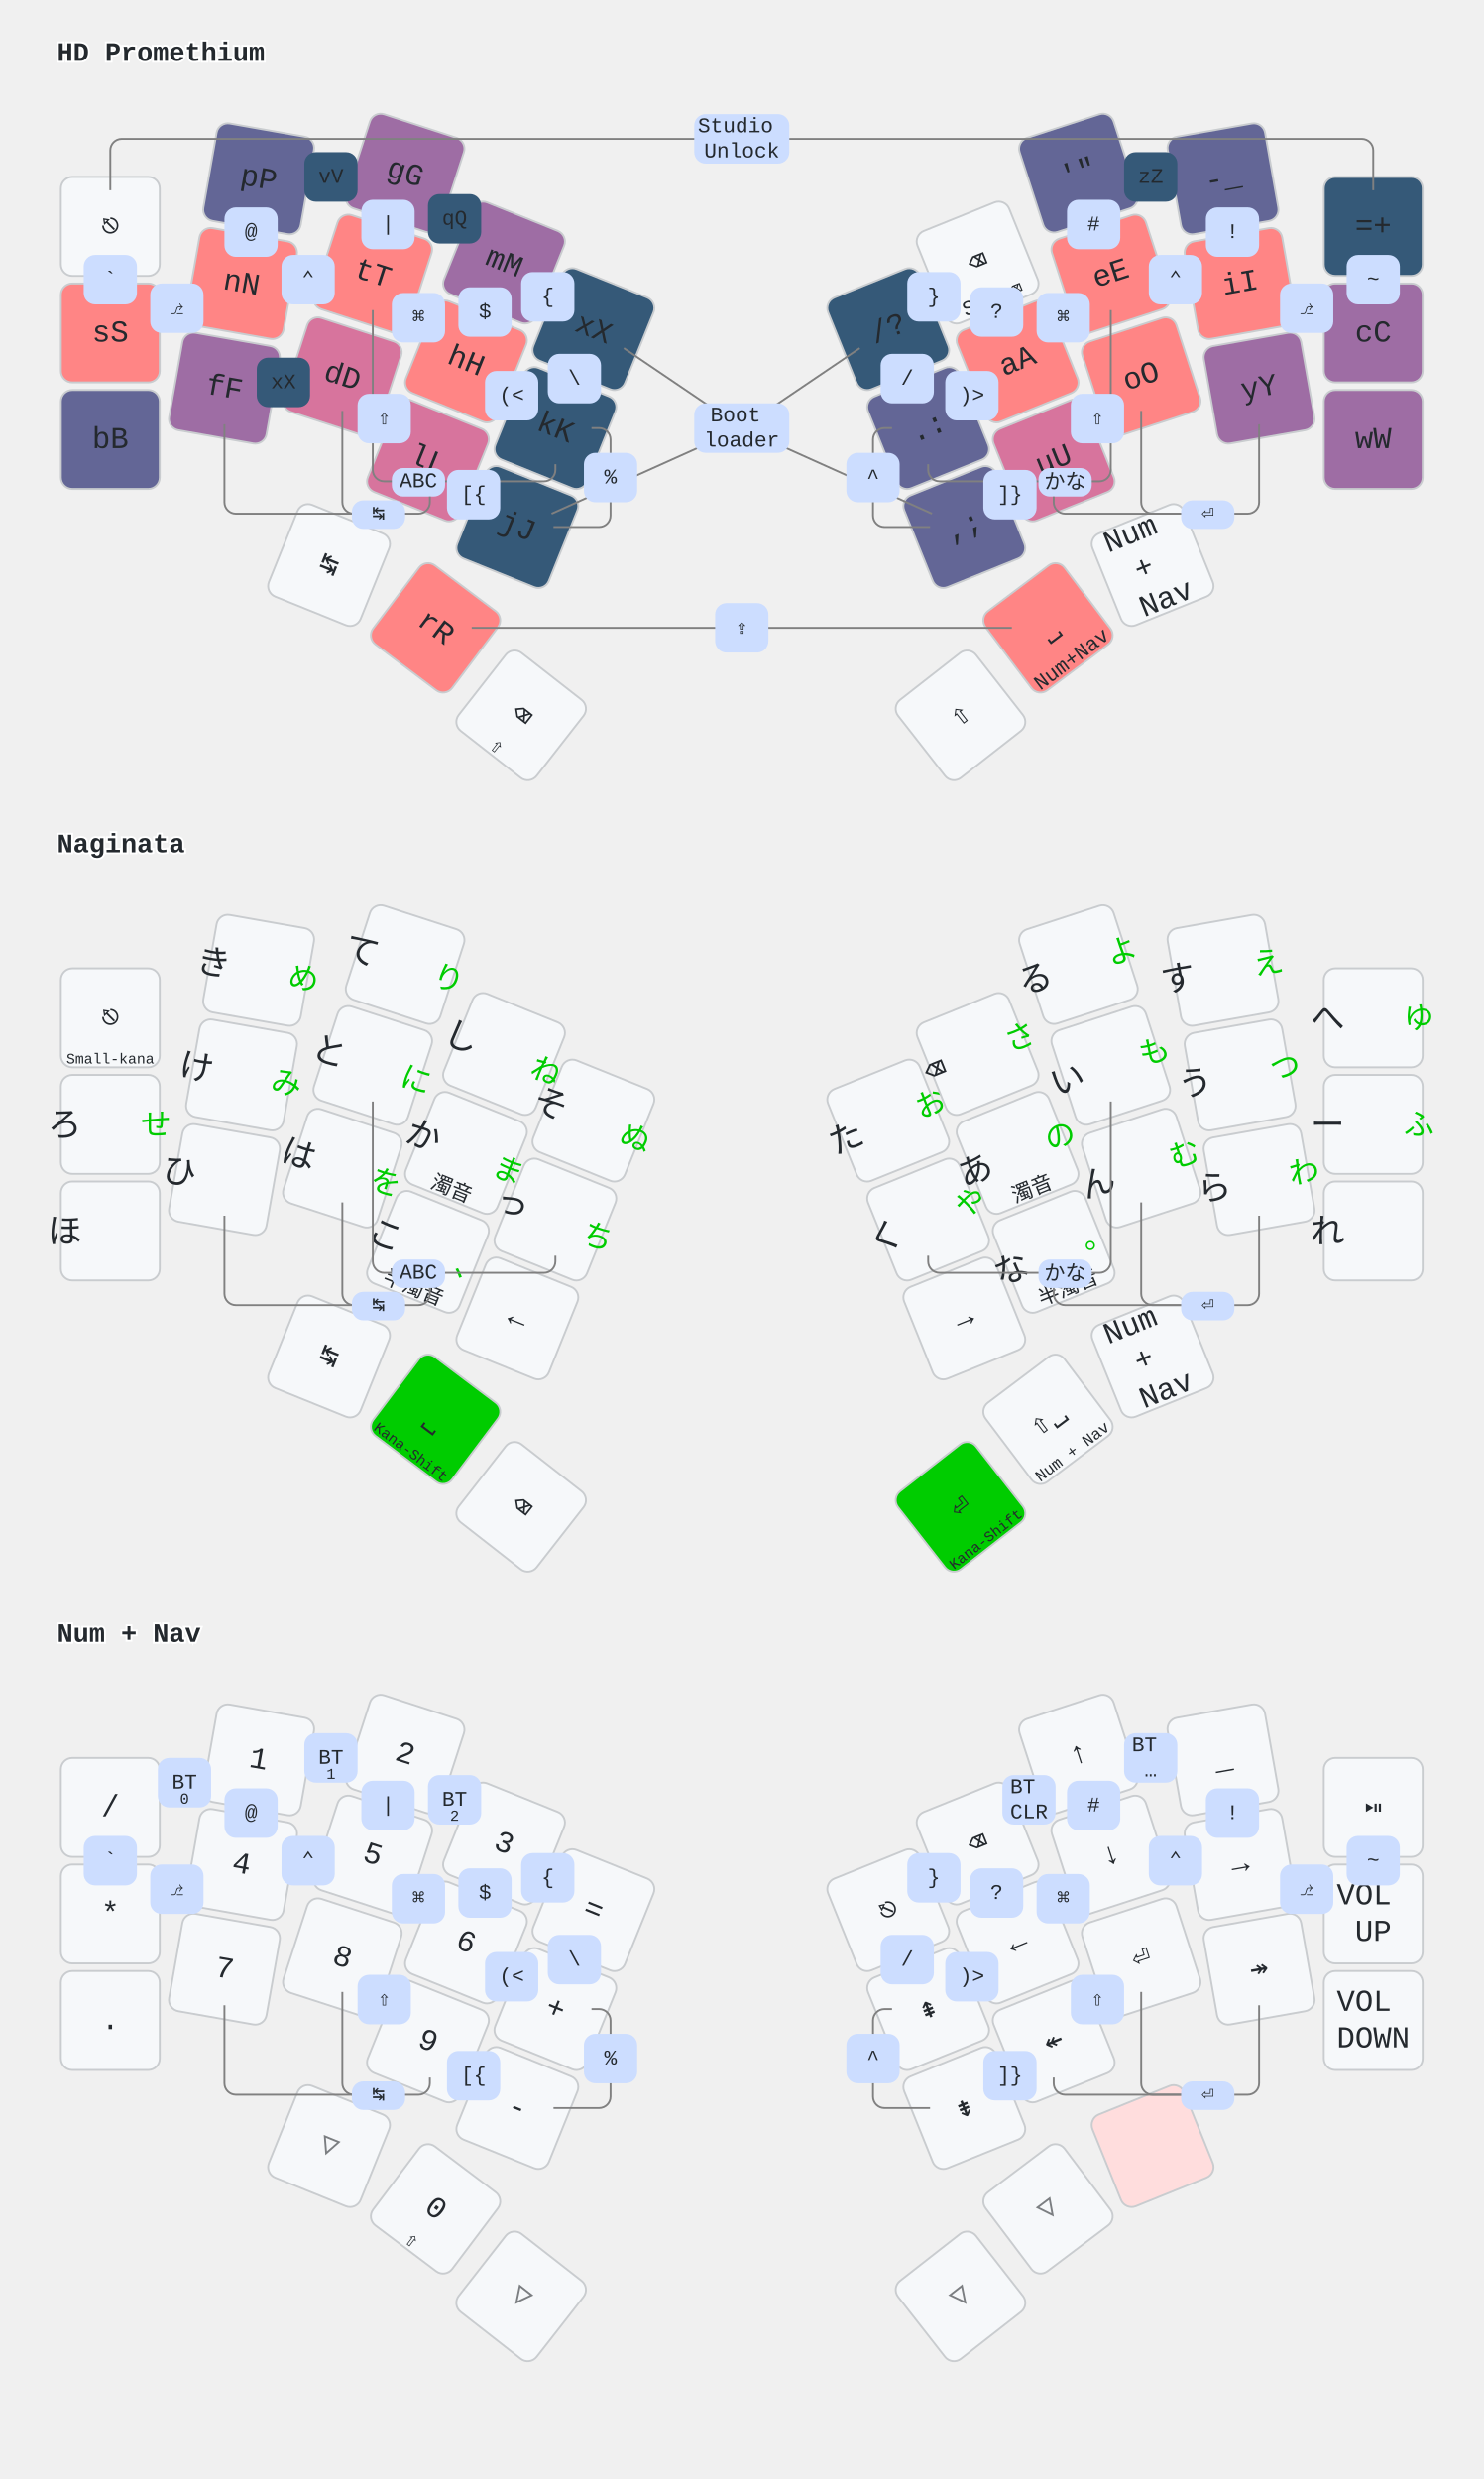
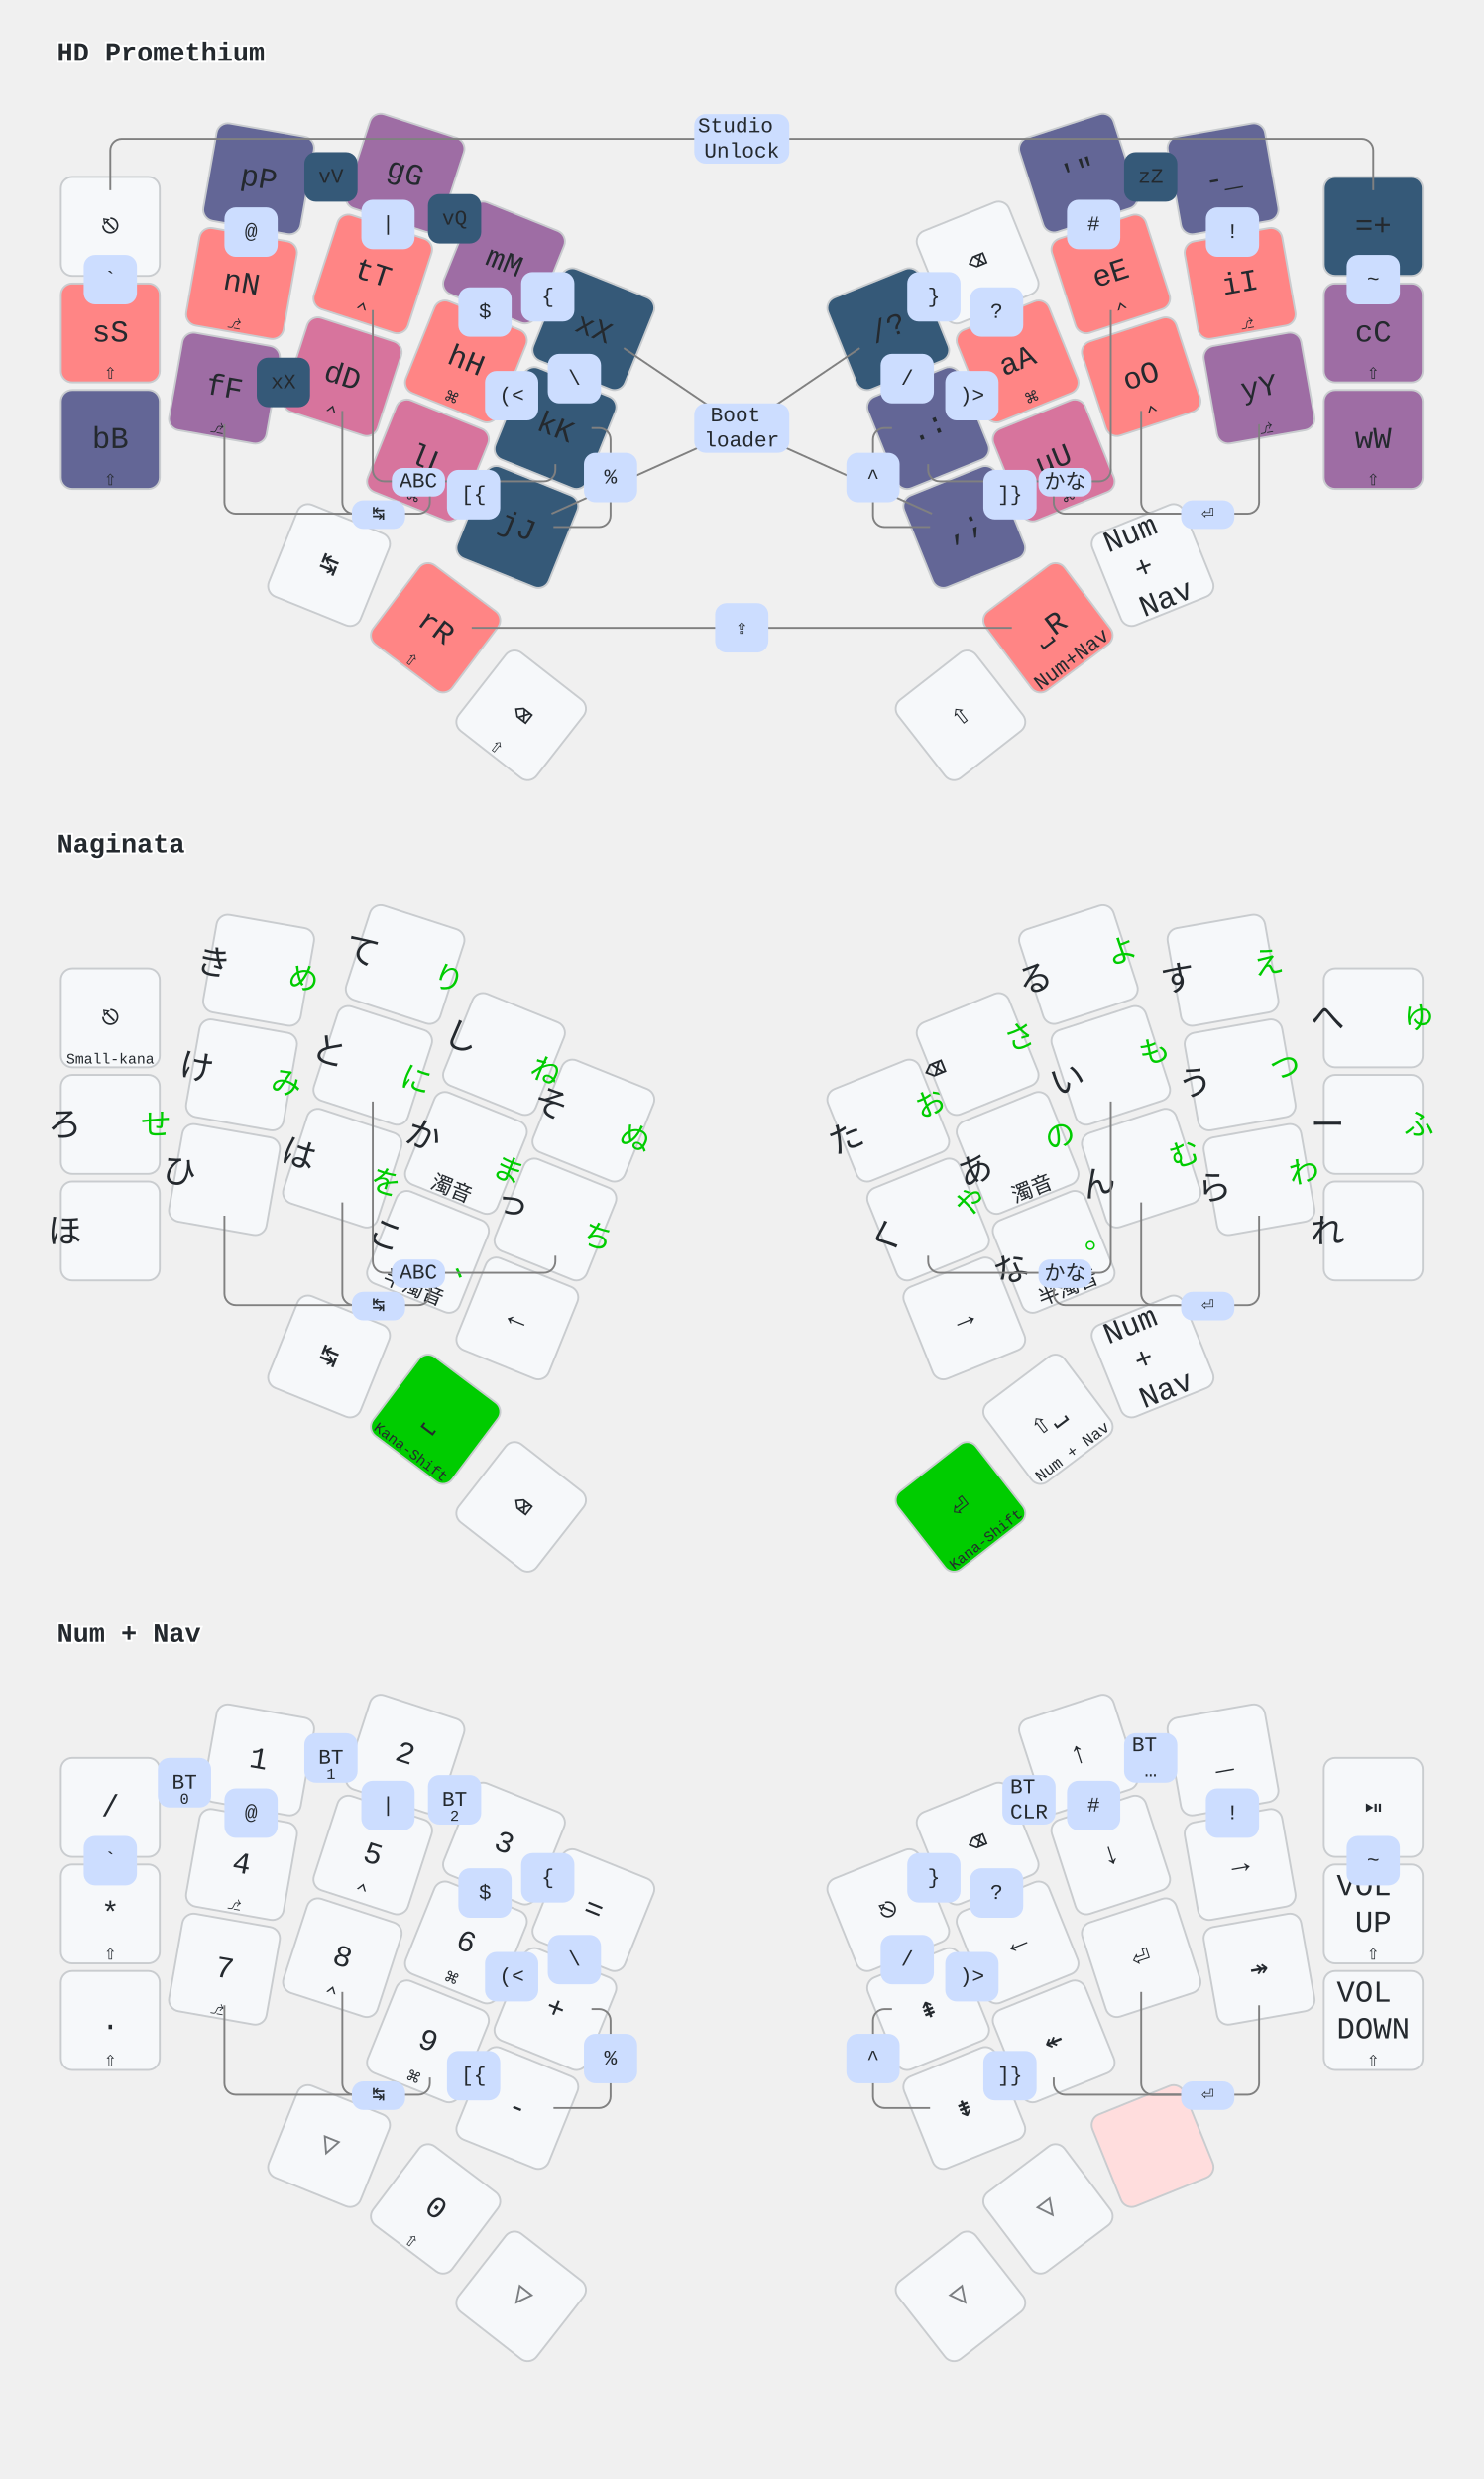
<svg xmlns="http://www.w3.org/2000/svg" width="780" height="1303" viewBox="0 0 780 1303" class="keymap">
  <style>/* inherit to force styles through use tags*/
svg path {
    fill: inherit;
}
/* font and background color specifications */
svg.keymap {
    font-family: SFMono-Regular,Consolas,Liberation Mono,Menlo,monospace;
    font-size: 14px;
    font-kerning: normal;
    text-rendering: optimizeLegibility;
    fill: #24292e;
}

/* default key styling */
rect.key {
    fill: #f6f8fa;
    stroke: #c9cccf;
    stroke-width: 1;
}

/* color accent for combo boxes */
rect.combo {
    fill: #cdf;
}

/* color accent for held keys */
rect.held, rect.combo.held {
    fill: #fdd;
}

/* color accent for ghost (optional) keys */
rect.ghost, rect.combo.ghost {
    stroke-dasharray: 4, 4;
    stroke-width: 2;
}

text {
    text-anchor: middle;
    dominant-baseline: middle;
}

/* styling for layer labels */
text.label {
    font-weight: bold;
    text-anchor: start;
    stroke: white;
    stroke-width: 2;
    paint-order: stroke;
}

text.tap {
    font-size: 16px;
}

/* styling for combo tap, and key hold/shifted label text */
text.combo, text.hold, text.shifted {
    font-size: 11px;
}

text.hold {
    text-anchor: middle;
    dominant-baseline: auto;
}

text.shifted {
    text-anchor: middle;
    dominant-baseline: hanging;
}

/* styling for hold/shifted label text in combo box */
text.combo.hold, text.combo.shifted {
    font-size: 8px;
}

/* lighter symbol for transparent keys */
text.trans {
    fill: #7b7e81;
}

/* styling for combo dendrons */
path.combo {
    stroke-width: 1;
    stroke: gray;
    fill: none;
}

/* Start Tabler Icons Cleanup */
/* cannot use height/width with glyphs */
.icon-tabler &gt; path {
    fill: inherit;
    stroke: inherit;
}
/* hide tabler's default box */
.icon-tabler &gt; path[stroke="none"][fill="none"] {
    visibility: collapse;
}

rect.low {
    fill: #355978;
}
rect.medium-low {
    fill: #636696;
}
rect.medium {
    fill: #9E6DA4;
}
rect.medium-high {
    fill: #D7749D;
}
rect.high {
    fill: #FF8585;
}

/* green styling for Naginata kana-shift */
rect.kshift {
    fill: #00CC00;
}
text.left {
    font-size: 18px;
    translate: 16px 7px;
}
text.right {
    fill: #00CC00;
    font-size: 16px;
    translate: -16px -10px;
}
</style>
  <g transform="translate(30, 0)" class="layer-HD Promethium">
    <text x="0" y="28" class="label" id="HD-Promethium">HD Promethium</text>
    <g transform="translate(0, 56)">
      <g transform="translate(28, 63)" class="key keypos-0">
        <rect rx="6" ry="6" x="-26" y="-26" width="52" height="52" class="key" />
        <text x="0" y="0" class="key tap">⎋</text>
      </g>
      <g transform="translate(106, 38) rotate(10.0)" class="key medium-low keypos-1">
        <rect rx="6" ry="6" x="-26" y="-26" width="52" height="52" class="key medium-low" />
        <text x="0" y="0" class="key medium-low tap">pP</text>
      </g>
      <g transform="translate(183, 35) rotate(18.0)" class="key medium keypos-2">
        <rect rx="6" ry="6" x="-26" y="-26" width="52" height="52" class="key medium" />
        <text x="0" y="0" class="key medium tap">gG</text>
      </g>
      <g transform="translate(235, 82) rotate(22.0)" class="key medium keypos-3">
        <rect rx="6" ry="6" x="-26" y="-26" width="52" height="52" class="key medium" />
        <text x="0" y="0" class="key medium tap">mM</text>
      </g>
      <g transform="translate(282, 117) rotate(22.0)" class="key low keypos-4">
        <rect rx="6" ry="6" x="-26" y="-26" width="52" height="52" class="key low" />
        <text x="0" y="0" class="key low tap">xX</text>
      </g>
      <g transform="translate(437, 117) rotate(-22.0)" class="key low keypos-5">
        <rect rx="6" ry="6" x="-26" y="-26" width="52" height="52" class="key low" />
        <text x="0" y="0" class="key low tap">/?</text>
      </g>
      <g transform="translate(484, 82) rotate(-22.0)" class="key keypos-6">
        <rect rx="6" ry="6" x="-26" y="-26" width="52" height="52" class="key" />
        <text x="0" y="0" class="key tap">⌫</text>
-         <text x="0" y="24" class="key hold">Sft+⌫</text>
      </g>
      <g transform="translate(537, 35) rotate(-18.0)" class="key medium-low keypos-7">
        <rect rx="6" ry="6" x="-26" y="-26" width="52" height="52" class="key medium-low" />
        <text x="0" y="0" class="key medium-low tap">'"</text>
      </g>
      <g transform="translate(613, 38) rotate(-10.0)" class="key medium-low keypos-8">
        <rect rx="6" ry="6" x="-26" y="-26" width="52" height="52" class="key medium-low" />
        <text x="0" y="0" class="key medium-low tap">-_</text>
      </g>
      <g transform="translate(692, 63)" class="key low keypos-9">
        <rect rx="6" ry="6" x="-26" y="-26" width="52" height="52" class="key low" />
        <text x="0" y="0" class="key low tap">=+</text>
      </g>
      <g transform="translate(28, 119)" class="key high keypos-10">
        <rect rx="6" ry="6" x="-26" y="-26" width="52" height="52" class="key high" />
        <text x="0" y="0" class="key high tap">sS</text>
+         <text x="0" y="24" class="key high hold">⇧</text>
      </g>
      <g transform="translate(97, 93) rotate(10.0)" class="key high keypos-11">
        <rect rx="6" ry="6" x="-26" y="-26" width="52" height="52" class="key high" />
        <text x="0" y="0" class="key high tap">nN</text>
+         <text x="0" y="24" class="key high hold">⎇</text>
      </g>
      <g transform="translate(166, 88) rotate(18.0)" class="key high keypos-12">
        <rect rx="6" ry="6" x="-26" y="-26" width="52" height="52" class="key high" />
        <text x="0" y="0" class="key high tap">tT</text>
+         <text x="0" y="24" class="key high hold">⌃</text>
      </g>
      <g transform="translate(215, 134) rotate(22.0)" class="key high keypos-13">
        <rect rx="6" ry="6" x="-26" y="-26" width="52" height="52" class="key high" />
        <text x="0" y="0" class="key high tap">hH</text>
+         <text x="0" y="24" class="key high hold">⌘</text>
      </g>
      <g transform="translate(262, 169) rotate(22.0)" class="key low keypos-14">
        <rect rx="6" ry="6" x="-26" y="-26" width="52" height="52" class="key low" />
        <text x="0" y="0" class="key low tap">kK</text>
      </g>
      <g transform="translate(458, 169) rotate(-22.0)" class="key medium-low keypos-15">
        <rect rx="6" ry="6" x="-26" y="-26" width="52" height="52" class="key medium-low" />
        <text x="0" y="0" class="key medium-low tap">.:</text>
      </g>
      <g transform="translate(505, 134) rotate(-22.0)" class="key high keypos-16">
        <rect rx="6" ry="6" x="-26" y="-26" width="52" height="52" class="key high" />
        <text x="0" y="0" class="key high tap">aA</text>
+         <text x="0" y="24" class="key high hold">⌘</text>
      </g>
      <g transform="translate(554, 88) rotate(-18.0)" class="key high keypos-17">
        <rect rx="6" ry="6" x="-26" y="-26" width="52" height="52" class="key high" />
        <text x="0" y="0" class="key high tap">eE</text>
+         <text x="0" y="24" class="key high hold">⌃</text>
      </g>
      <g transform="translate(622, 93) rotate(-10.0)" class="key high keypos-18">
        <rect rx="6" ry="6" x="-26" y="-26" width="52" height="52" class="key high" />
        <text x="0" y="0" class="key high tap">iI</text>
+         <text x="0" y="24" class="key high hold">⎇</text>
      </g>
      <g transform="translate(692, 119)" class="key medium keypos-19">
        <rect rx="6" ry="6" x="-26" y="-26" width="52" height="52" class="key medium" />
        <text x="0" y="0" class="key medium tap">cC</text>
+         <text x="0" y="24" class="key medium hold">⇧</text>
      </g>
      <g transform="translate(28, 175)" class="key medium-low keypos-20">
        <rect rx="6" ry="6" x="-26" y="-26" width="52" height="52" class="key medium-low" />
        <text x="0" y="0" class="key medium-low tap">bB</text>
+         <text x="0" y="24" class="key medium-low hold">⇧</text>
      </g>
      <g transform="translate(88, 148) rotate(10.0)" class="key medium keypos-21">
        <rect rx="6" ry="6" x="-26" y="-26" width="52" height="52" class="key medium" />
        <text x="0" y="0" class="key medium tap">fF</text>
+         <text x="0" y="24" class="key medium hold">⎇</text>
      </g>
      <g transform="translate(150, 142) rotate(18.0)" class="key medium-high keypos-22">
        <rect rx="6" ry="6" x="-26" y="-26" width="52" height="52" class="key medium-high" />
        <text x="0" y="0" class="key medium-high tap">dD</text>
+         <text x="0" y="24" class="key medium-high hold">⌃</text>
      </g>
      <g transform="translate(195, 186) rotate(22.0)" class="key medium-high keypos-23">
        <rect rx="6" ry="6" x="-26" y="-26" width="52" height="52" class="key medium-high" />
        <text x="0" y="0" class="key medium-high tap">lL</text>
+         <text x="0" y="24" class="key medium-high hold">⌘</text>
      </g>
      <g transform="translate(242, 221) rotate(22.0)" class="key low keypos-24">
        <rect rx="6" ry="6" x="-26" y="-26" width="52" height="52" class="key low" />
        <text x="0" y="0" class="key low tap">jJ</text>
      </g>
      <g transform="translate(477, 221) rotate(-22.0)" class="key medium-low keypos-25">
        <rect rx="6" ry="6" x="-26" y="-26" width="52" height="52" class="key medium-low" />
        <text x="0" y="0" class="key medium-low tap">,;</text>
      </g>
      <g transform="translate(524, 186) rotate(-22.0)" class="key medium-high keypos-26">
        <rect rx="6" ry="6" x="-26" y="-26" width="52" height="52" class="key medium-high" />
        <text x="0" y="0" class="key medium-high tap">uU</text>
+         <text x="0" y="24" class="key medium-high hold">⌘</text>
      </g>
      <g transform="translate(570, 142) rotate(-18.0)" class="key high keypos-27">
        <rect rx="6" ry="6" x="-26" y="-26" width="52" height="52" class="key high" />
        <text x="0" y="0" class="key high tap">oO</text>
+         <text x="0" y="24" class="key high hold">⌃</text>
      </g>
      <g transform="translate(632, 148) rotate(-10.0)" class="key medium keypos-28">
        <rect rx="6" ry="6" x="-26" y="-26" width="52" height="52" class="key medium" />
        <text x="0" y="0" class="key medium tap">yY</text>
+         <text x="0" y="24" class="key medium hold">⎇</text>
      </g>
      <g transform="translate(692, 175)" class="key medium keypos-29">
        <rect rx="6" ry="6" x="-26" y="-26" width="52" height="52" class="key medium" />
        <text x="0" y="0" class="key medium tap">wW</text>
+         <text x="0" y="24" class="key medium hold">⇧</text>
      </g>
      <g transform="translate(143, 241) rotate(22.0)" class="key keypos-30">
        <rect rx="6" ry="6" x="-26" y="-26" width="52" height="52" class="key" />
        <text x="0" y="0" class="key tap">↹</text>
      </g>
      <g transform="translate(199, 274) rotate(37.0)" class="key high keypos-31">
        <rect rx="6" ry="6" x="-26" y="-26" width="52" height="52" class="key high" />
        <text x="0" y="0" class="key high tap">rR</text>
+         <text x="0" y="24" class="key high hold">⇧</text>
      </g>
      <g transform="translate(244, 320) rotate(38.0)" class="key keypos-32">
        <rect rx="6" ry="6" x="-26" y="-26" width="52" height="52" class="key" />
        <text x="0" y="0" class="key tap">⌫</text>
        <text x="0" y="24" class="key hold">⇧</text>
      </g>
      <g transform="translate(475, 320) rotate(-38.0)" class="key keypos-33">
        <rect rx="6" ry="6" x="-26" y="-26" width="52" height="52" class="key" />
        <text x="0" y="0" class="key tap">⇧</text>
      </g>
      <g transform="translate(521, 274) rotate(-37.0)" class="key high keypos-34">
        <rect rx="6" ry="6" x="-26" y="-26" width="52" height="52" class="key high" />
-         <text x="0" y="0" class="key high tap">⎵</text>
+         <text x="0" y="0" class="key high tap">⎵R</text>
        <text x="0" y="24" class="key high hold">Num+Nav</text>
      </g>
      <g transform="translate(576, 241) rotate(-22.0)" class="key keypos-35">
        <rect rx="6" ry="6" x="-26" y="-26" width="52" height="52" class="key" />
        <a href="#Num--Nav">
          <text x="0" y="0" class="key tap layer-activator">
            <tspan x="0" dy="-1.2em">Num</tspan>
            <tspan x="0" dy="1.2em">+</tspan>
            <tspan x="0" dy="1.2em">Nav</tspan>
          </text>
        </a>
      </g>
      <g class="combo combopos-0">
        <path d="M360,17 h-326 a6.0,6.0 0 0 0 -6.0,6.0 v21" class="combo" />
        <path d="M360,17 h326 a6.0,6.0 0 0 1 6.0,6.0 v21" class="combo" />
        <rect rx="6" ry="6" x="335" y="4" width="50" height="26" class="combo" />
        <text x="360" y="17" class="combo tap">
          <tspan x="360" dy="-0.6em">Studio</tspan>
          <tspan x="360" dy="1.2em">Unlock</tspan>
        </text>
      </g>
      <g class="combo combopos-1">
        <path d="M360,169 l-62,-42" class="combo" />
        <path d="M360,169 l62,-42" class="combo" />
        <path d="M360,169 l-100,45" class="combo" />
        <path d="M360,169 l100,45" class="combo" />
        <rect rx="6" ry="6" x="335" y="156" width="50" height="26" class="combo" />
        <text x="360" y="169" class="combo tap">
          <tspan x="360" dy="-0.6em">Boot</tspan>
          <tspan x="360" dy="1.2em">loader</tspan>
        </text>
      </g>
      <g class="combo combopos-2">
        <path d="M530,197 h-66 a6.0,6.0 0 0 1 -6.0,-6.0 v-3" class="combo" />
        <path d="M530,197 h18 a6.0,6.0 0 0 0 6.0,-6.0 v-84" class="combo" />
        <rect rx="6" ry="6" x="516" y="190" width="28" height="15" class="combo" />
        <text x="530" y="197" class="combo tap">かな</text>
      </g>
      <g class="combo combopos-3">
        <path d="M190,197 h66 a6.0,6.0 0 0 0 6.0,-6.0 v-3" class="combo" />
        <path d="M190,197 h-18 a6.0,6.0 0 0 1 -6.0,-6.0 v-84" class="combo" />
        <rect rx="6" ry="6" x="176" y="190" width="28" height="15" class="combo" />
        <text x="190" y="197" class="combo tap">ABC</text>
      </g>
      <g class="combo combopos-4">
        <path d="M169,214 h21 a6.0,6.0 0 0 0 6.0,-6.0 v-3" class="combo" />
        <path d="M169,214 h-13 a6.0,6.0 0 0 1 -6.0,-6.0 v-48" class="combo" />
        <path d="M169,214 h-75 a6.0,6.0 0 0 1 -6.0,-6.0 v-41" class="combo" />
        <rect rx="6" ry="6" x="155" y="207" width="28" height="15" class="combo" />
        <text x="169" y="214" class="combo tap">↹</text>
      </g>
      <g class="combo combopos-5">
        <path d="M605,214 h-75 a6.0,6.0 0 0 1 -6.0,-6.0 v-3" class="combo" />
        <path d="M605,214 h-29 a6.0,6.0 0 0 1 -6.0,-6.0 v-48" class="combo" />
        <path d="M605,214 h21 a6.0,6.0 0 0 0 6.0,-6.0 v-41" class="combo" />
        <rect rx="6" ry="6" x="591" y="207" width="28" height="15" class="combo" />
        <text x="605" y="214" class="combo tap">⏎</text>
      </g>
-       <g class="combo combopos-6">
-         <rect rx="6" ry="6" x="49" y="93" width="28" height="26" class="combo" />
-         <text x="63" y="106" class="combo tap">⎇</text>
-       </g>
-       <g class="combo combopos-7">
-         <rect rx="6" ry="6" x="643" y="93" width="28" height="26" class="combo" />
-         <text x="657" y="106" class="combo tap">⎇</text>
-       </g>
-       <g class="combo combopos-8">
-         <rect rx="6" ry="6" x="118" y="78" width="28" height="26" class="combo" />
-         <text x="132" y="91" class="combo tap">⌃</text>
-       </g>
-       <g class="combo combopos-9">
-         <rect rx="6" ry="6" x="574" y="78" width="28" height="26" class="combo" />
-         <text x="588" y="91" class="combo tap">⌃</text>
-       </g>
-       <g class="combo combopos-10">
-         <rect rx="6" ry="6" x="176" y="98" width="28" height="26" class="combo" />
-         <text x="190" y="111" class="combo tap">⌘</text>
-       </g>
-       <g class="combo combopos-11">
-         <rect rx="6" ry="6" x="515" y="98" width="28" height="26" class="combo" />
-         <text x="529" y="111" class="combo tap">⌘</text>
-       </g>
-       <g class="combo combopos-12">
-         <rect rx="6" ry="6" x="158" y="151" width="28" height="26" class="combo" />
-         <text x="172" y="164" class="combo tap">⇧</text>
-       </g>
-       <g class="combo combopos-13">
-         <rect rx="6" ry="6" x="533" y="151" width="28" height="26" class="combo" />
-         <text x="547" y="164" class="combo tap">⇧</text>
-       </g>
-       <g class="combo low combopos-14">
+       <g class="combo low combopos-6">
        <rect rx="6" ry="6" x="195" y="46" width="28" height="26" class="combo low" />
-         <text x="209" y="59" class="combo low tap">qQ</text>
-       </g>
-       <g class="combo low combopos-15">
+         <text x="209" y="59" class="combo low tap">vQ</text>
+       </g>
+       <g class="combo low combopos-7">
        <rect rx="6" ry="6" x="561" y="24" width="28" height="26" class="combo low" />
        <text x="575" y="37" class="combo low tap">zZ</text>
      </g>
-       <g class="combo low combopos-16">
+       <g class="combo low combopos-8">
        <rect rx="6" ry="6" x="130" y="24" width="28" height="26" class="combo low" />
        <text x="144" y="37" class="combo low tap">vV</text>
      </g>
-       <g class="combo low combopos-17">
+       <g class="combo low combopos-9">
        <rect rx="6" ry="6" x="105" y="132" width="28" height="26" class="combo low" />
        <text x="119" y="145" class="combo low tap">xX</text>
      </g>
-       <g class="combo combopos-18">
+       <g class="combo combopos-10">
        <path d="M360,274 l-142,0" class="combo" />
        <path d="M360,274 l142,0" class="combo" />
        <rect rx="6" ry="6" x="346" y="261" width="28" height="26" class="combo" />
        <text x="360" y="274" class="combo tap">⇪</text>
      </g>
-       <g class="combo combopos-19">
+       <g class="combo combopos-11">
        <rect rx="6" ry="6" x="14" y="78" width="28" height="26" class="combo" />
        <text x="28" y="91" class="combo tap">`</text>
      </g>
-       <g class="combo combopos-20">
+       <g class="combo combopos-12">
        <rect rx="6" ry="6" x="88" y="53" width="28" height="26" class="combo" />
        <text x="102" y="66" class="combo tap">@</text>
      </g>
-       <g class="combo combopos-21">
+       <g class="combo combopos-13">
        <rect rx="6" ry="6" x="160" y="49" width="28" height="26" class="combo" />
        <text x="174" y="62" class="combo tap">|</text>
      </g>
-       <g class="combo combopos-22">
+       <g class="combo combopos-14">
        <rect rx="6" ry="6" x="211" y="95" width="28" height="26" class="combo" />
        <text x="225" y="108" class="combo tap">$</text>
      </g>
-       <g class="combo combopos-23">
+       <g class="combo combopos-15">
        <rect rx="6" ry="6" x="258" y="130" width="28" height="26" class="combo" />
        <text x="272" y="143" class="combo tap">\</text>
      </g>
-       <g class="combo combopos-24">
+       <g class="combo combopos-16">
        <path d="M291,195 v-20 a6.0,6.0 0 0 0 -6.0,-6.0 h-4" class="combo" />
        <path d="M291,195 v20 a6.0,6.0 0 0 1 -6.0,6.0 h-24" class="combo" />
        <rect rx="6" ry="6" x="277" y="182" width="28" height="26" class="combo" />
        <text x="291" y="195" class="combo tap">%</text>
      </g>
-       <g class="combo combopos-25">
+       <g class="combo combopos-17">
        <path d="M429,195 v-20 a6.0,6.0 0 0 1 6.0,-6.0 h4" class="combo" />
        <path d="M429,195 v20 a6.0,6.0 0 0 0 6.0,6.0 h24" class="combo" />
        <rect rx="6" ry="6" x="415" y="182" width="28" height="26" class="combo" />
        <text x="429" y="195" class="combo tap">^</text>
      </g>
-       <g class="combo combopos-26">
+       <g class="combo combopos-18">
        <rect rx="6" ry="6" x="433" y="130" width="28" height="26" class="combo" />
        <text x="447" y="143" class="combo tap">/</text>
      </g>
-       <g class="combo combopos-27">
+       <g class="combo combopos-19">
        <rect rx="6" ry="6" x="480" y="95" width="28" height="26" class="combo" />
        <text x="494" y="108" class="combo tap">?</text>
      </g>
-       <g class="combo combopos-28">
+       <g class="combo combopos-20">
        <rect rx="6" ry="6" x="531" y="49" width="28" height="26" class="combo" />
        <text x="545" y="62" class="combo tap">#</text>
      </g>
-       <g class="combo combopos-29">
+       <g class="combo combopos-21">
        <rect rx="6" ry="6" x="604" y="53" width="28" height="26" class="combo" />
        <text x="618" y="66" class="combo tap">!</text>
      </g>
-       <g class="combo combopos-30">
+       <g class="combo combopos-22">
        <rect rx="6" ry="6" x="678" y="78" width="28" height="26" class="combo" />
        <text x="692" y="91" class="combo tap">~</text>
      </g>
-       <g class="combo combopos-31">
+       <g class="combo combopos-23">
        <rect rx="6" ry="6" x="244" y="87" width="28" height="26" class="combo" />
        <text x="258" y="100" class="combo tap">{</text>
      </g>
-       <g class="combo combopos-32">
+       <g class="combo combopos-24">
        <rect rx="6" ry="6" x="447" y="87" width="28" height="26" class="combo" />
        <text x="461" y="100" class="combo tap">}</text>
      </g>
-       <g class="combo combopos-33">
+       <g class="combo combopos-25">
        <rect rx="6" ry="6" x="225" y="139" width="28" height="26" class="combo" />
        <text x="239" y="152" class="combo tap">(&lt;</text>
      </g>
-       <g class="combo combopos-34">
+       <g class="combo combopos-26">
        <rect rx="6" ry="6" x="467" y="139" width="28" height="26" class="combo" />
        <text x="481" y="152" class="combo tap">)&gt;</text>
      </g>
-       <g class="combo combopos-35">
+       <g class="combo combopos-27">
        <rect rx="6" ry="6" x="205" y="191" width="28" height="26" class="combo" />
        <text x="219" y="204" class="combo tap">[{</text>
      </g>
-       <g class="combo combopos-36">
+       <g class="combo combopos-28">
        <rect rx="6" ry="6" x="487" y="191" width="28" height="26" class="combo" />
        <text x="501" y="204" class="combo tap">]}</text>
      </g>
    </g>
  </g>
  <g transform="translate(30, 416)" class="layer-Naginata">
    <text x="0" y="28" class="label" id="Naginata">Naginata</text>
    <g transform="translate(0, 56)">
      <g transform="translate(28, 63)" class="key keypos-0">
        <rect rx="6" ry="6" x="-26" y="-26" width="52" height="52" class="key" />
        <text x="0" y="0" class="key tap">⎋</text>
        <text x="0" y="24" class="key hold">
          <tspan style="font-size: 70%">Small-kana</tspan>
        </text>
      </g>
      <g transform="translate(106, 38) rotate(10.0)" class="key keypos-1">
        <rect rx="6" ry="6" x="-26" y="-26" width="52" height="52" class="key" />
        <text x="-24" y="0" class="key left">き</text>
        <text x="24" y="0" class="key right">め</text>
      </g>
      <g transform="translate(183, 35) rotate(18.0)" class="key keypos-2">
        <rect rx="6" ry="6" x="-26" y="-26" width="52" height="52" class="key" />
        <text x="-24" y="0" class="key left">て</text>
        <text x="24" y="0" class="key right">り</text>
      </g>
      <g transform="translate(235, 82) rotate(22.0)" class="key keypos-3">
        <rect rx="6" ry="6" x="-26" y="-26" width="52" height="52" class="key" />
        <text x="-24" y="0" class="key left">し</text>
        <text x="24" y="0" class="key right">ね</text>
      </g>
      <g transform="translate(282, 117) rotate(22.0)" class="key keypos-4">
        <rect rx="6" ry="6" x="-26" y="-26" width="52" height="52" class="key" />
        <text x="-24" y="0" class="key left">そ</text>
        <text x="24" y="0" class="key right">ぬ</text>
      </g>
      <g transform="translate(437, 117) rotate(-22.0)" class="key keypos-5">
        <rect rx="6" ry="6" x="-26" y="-26" width="52" height="52" class="key" />
        <text x="-24" y="0" class="key left">た</text>
        <text x="24" y="0" class="key right">お</text>
      </g>
      <g transform="translate(484, 82) rotate(-22.0)" class="key keypos-6">
        <rect rx="6" ry="6" x="-26" y="-26" width="52" height="52" class="key" />
        <text x="-24" y="0" class="key left">⌫</text>
        <text x="24" y="0" class="key right">さ</text>
      </g>
      <g transform="translate(537, 35) rotate(-18.0)" class="key keypos-7">
        <rect rx="6" ry="6" x="-26" y="-26" width="52" height="52" class="key" />
        <text x="-24" y="0" class="key left">る</text>
        <text x="24" y="0" class="key right">よ</text>
      </g>
      <g transform="translate(613, 38) rotate(-10.0)" class="key keypos-8">
        <rect rx="6" ry="6" x="-26" y="-26" width="52" height="52" class="key" />
        <text x="-24" y="0" class="key left">す</text>
        <text x="24" y="0" class="key right">え</text>
      </g>
      <g transform="translate(692, 63)" class="key keypos-9">
        <rect rx="6" ry="6" x="-26" y="-26" width="52" height="52" class="key" />
        <text x="-24" y="0" class="key left">へ</text>
        <text x="24" y="0" class="key right">ゆ</text>
      </g>
      <g transform="translate(28, 119)" class="key keypos-10">
        <rect rx="6" ry="6" x="-26" y="-26" width="52" height="52" class="key" />
        <text x="-24" y="0" class="key left">ろ</text>
        <text x="24" y="0" class="key right">せ</text>
      </g>
      <g transform="translate(97, 93) rotate(10.0)" class="key keypos-11">
        <rect rx="6" ry="6" x="-26" y="-26" width="52" height="52" class="key" />
        <text x="-24" y="0" class="key left">け</text>
        <text x="24" y="0" class="key right">み</text>
      </g>
      <g transform="translate(166, 88) rotate(18.0)" class="key keypos-12">
        <rect rx="6" ry="6" x="-26" y="-26" width="52" height="52" class="key" />
        <text x="-24" y="0" class="key left">と</text>
        <text x="24" y="0" class="key right">に</text>
      </g>
      <g transform="translate(215, 134) rotate(22.0)" class="key keypos-13">
        <rect rx="6" ry="6" x="-26" y="-26" width="52" height="52" class="key" />
        <text x="0" y="24" class="key hold">濁音</text>
        <text x="-24" y="0" class="key left">か</text>
        <text x="24" y="0" class="key right">ま</text>
      </g>
      <g transform="translate(262, 169) rotate(22.0)" class="key keypos-14">
        <rect rx="6" ry="6" x="-26" y="-26" width="52" height="52" class="key" />
        <text x="-24" y="0" class="key left">っ</text>
        <text x="24" y="0" class="key right">ち</text>
      </g>
      <g transform="translate(458, 169) rotate(-22.0)" class="key keypos-15">
        <rect rx="6" ry="6" x="-26" y="-26" width="52" height="52" class="key" />
        <text x="-24" y="0" class="key left">く</text>
        <text x="24" y="0" class="key right">や</text>
      </g>
      <g transform="translate(505, 134) rotate(-22.0)" class="key keypos-16">
        <rect rx="6" ry="6" x="-26" y="-26" width="52" height="52" class="key" />
        <text x="0" y="24" class="key hold">濁音</text>
        <text x="-24" y="0" class="key left">あ</text>
        <text x="24" y="0" class="key right">の</text>
      </g>
      <g transform="translate(554, 88) rotate(-18.0)" class="key keypos-17">
        <rect rx="6" ry="6" x="-26" y="-26" width="52" height="52" class="key" />
        <text x="-24" y="0" class="key left">い</text>
        <text x="24" y="0" class="key right">も</text>
      </g>
      <g transform="translate(622, 93) rotate(-10.0)" class="key keypos-18">
        <rect rx="6" ry="6" x="-26" y="-26" width="52" height="52" class="key" />
        <text x="-24" y="0" class="key left">う</text>
        <text x="24" y="0" class="key right">つ</text>
      </g>
      <g transform="translate(692, 119)" class="key keypos-19">
        <rect rx="6" ry="6" x="-26" y="-26" width="52" height="52" class="key" />
        <text x="-24" y="0" class="key left">ー</text>
        <text x="24" y="0" class="key right">ふ</text>
      </g>
      <g transform="translate(28, 175)" class="key keypos-20">
        <rect rx="6" ry="6" x="-26" y="-26" width="52" height="52" class="key" />
        <text x="-24" y="0" class="key left">ほ</text>
      </g>
      <g transform="translate(88, 148) rotate(10.0)" class="key keypos-21">
        <rect rx="6" ry="6" x="-26" y="-26" width="52" height="52" class="key" />
        <text x="-24" y="0" class="key left">ひ</text>
      </g>
      <g transform="translate(150, 142) rotate(18.0)" class="key keypos-22">
        <rect rx="6" ry="6" x="-26" y="-26" width="52" height="52" class="key" />
        <text x="-24" y="0" class="key left">は</text>
        <text x="24" y="0" class="key right">を</text>
      </g>
      <g transform="translate(195, 186) rotate(22.0)" class="key keypos-23">
        <rect rx="6" ry="6" x="-26" y="-26" width="52" height="52" class="key" />
        <text x="0" y="24" class="key hold">半濁音</text>
        <text x="-24" y="0" class="key left">こ</text>
        <text x="24" y="0" class="key right">、</text>
      </g>
      <g transform="translate(242, 221) rotate(22.0)" class="key keypos-24">
        <rect rx="6" ry="6" x="-26" y="-26" width="52" height="52" class="key" />
        <text x="0" y="0" class="key tap">←</text>
      </g>
      <g transform="translate(477, 221) rotate(-22.0)" class="key keypos-25">
        <rect rx="6" ry="6" x="-26" y="-26" width="52" height="52" class="key" />
        <text x="0" y="0" class="key tap">→</text>
      </g>
      <g transform="translate(524, 186) rotate(-22.0)" class="key keypos-26">
        <rect rx="6" ry="6" x="-26" y="-26" width="52" height="52" class="key" />
        <text x="0" y="24" class="key hold">半濁音</text>
        <text x="-24" y="0" class="key left">な</text>
        <text x="24" y="0" class="key right">。</text>
      </g>
      <g transform="translate(570, 142) rotate(-18.0)" class="key keypos-27">
        <rect rx="6" ry="6" x="-26" y="-26" width="52" height="52" class="key" />
        <text x="-24" y="0" class="key left">ん</text>
        <text x="24" y="0" class="key right">む</text>
      </g>
      <g transform="translate(632, 148) rotate(-10.0)" class="key keypos-28">
        <rect rx="6" ry="6" x="-26" y="-26" width="52" height="52" class="key" />
        <text x="-24" y="0" class="key left">ら</text>
        <text x="24" y="0" class="key right">わ</text>
      </g>
      <g transform="translate(692, 175)" class="key keypos-29">
        <rect rx="6" ry="6" x="-26" y="-26" width="52" height="52" class="key" />
        <text x="-24" y="0" class="key left">れ</text>
      </g>
      <g transform="translate(143, 241) rotate(22.0)" class="key keypos-30">
        <rect rx="6" ry="6" x="-26" y="-26" width="52" height="52" class="key" />
        <text x="0" y="0" class="key tap">↹</text>
      </g>
      <g transform="translate(199, 274) rotate(37.0)" class="key kshift keypos-31">
        <rect rx="6" ry="6" x="-26" y="-26" width="52" height="52" class="key kshift" />
        <text x="0" y="0" class="key kshift tap">⎵</text>
        <text x="0" y="24" class="key kshift hold">
          <tspan style="font-size: 70%">Kana-Shift</tspan>
        </text>
      </g>
      <g transform="translate(244, 320) rotate(38.0)" class="key keypos-32">
        <rect rx="6" ry="6" x="-26" y="-26" width="52" height="52" class="key" />
        <text x="0" y="0" class="key tap">⌫</text>
      </g>
      <g transform="translate(475, 320) rotate(-38.0)" class="key kshift keypos-33">
        <rect rx="6" ry="6" x="-26" y="-26" width="52" height="52" class="key kshift" />
        <text x="0" y="0" class="key kshift tap">⏎</text>
        <text x="0" y="24" class="key kshift hold">
          <tspan style="font-size: 70%">Kana-Shift</tspan>
        </text>
      </g>
      <g transform="translate(521, 274) rotate(-37.0)" class="key keypos-34">
        <rect rx="6" ry="6" x="-26" y="-26" width="52" height="52" class="key" />
        <text x="0" y="0" class="key tap">⇧⎵</text>
        <a href="#Num--Nav">
          <text x="0" y="24" class="key hold layer-activator">
            <tspan style="font-size: 78%">Num + Nav</tspan>
          </text>
        </a>
      </g>
      <g transform="translate(576, 241) rotate(-22.0)" class="key keypos-35">
        <rect rx="6" ry="6" x="-26" y="-26" width="52" height="52" class="key" />
        <a href="#Num--Nav">
          <text x="0" y="0" class="key tap layer-activator">
            <tspan x="0" dy="-1.2em">Num</tspan>
            <tspan x="0" dy="1.2em">+</tspan>
            <tspan x="0" dy="1.2em">Nav</tspan>
          </text>
        </a>
      </g>
      <g class="combo combopos-0">
        <path d="M530,197 h-66 a6.0,6.0 0 0 1 -6.0,-6.0 v-3" class="combo" />
        <path d="M530,197 h18 a6.0,6.0 0 0 0 6.0,-6.0 v-84" class="combo" />
        <rect rx="6" ry="6" x="516" y="190" width="28" height="15" class="combo" />
        <text x="530" y="197" class="combo tap">かな</text>
      </g>
      <g class="combo combopos-1">
        <path d="M190,197 h66 a6.0,6.0 0 0 0 6.0,-6.0 v-3" class="combo" />
        <path d="M190,197 h-18 a6.0,6.0 0 0 1 -6.0,-6.0 v-84" class="combo" />
        <rect rx="6" ry="6" x="176" y="190" width="28" height="15" class="combo" />
        <text x="190" y="197" class="combo tap">ABC</text>
      </g>
      <g class="combo combopos-2">
        <path d="M169,214 h21 a6.0,6.0 0 0 0 6.0,-6.0 v-3" class="combo" />
        <path d="M169,214 h-13 a6.0,6.0 0 0 1 -6.0,-6.0 v-48" class="combo" />
        <path d="M169,214 h-75 a6.0,6.0 0 0 1 -6.0,-6.0 v-41" class="combo" />
        <rect rx="6" ry="6" x="155" y="207" width="28" height="15" class="combo" />
        <text x="169" y="214" class="combo tap">↹</text>
      </g>
      <g class="combo combopos-3">
        <path d="M605,214 h-75 a6.0,6.0 0 0 1 -6.0,-6.0 v-3" class="combo" />
        <path d="M605,214 h-29 a6.0,6.0 0 0 1 -6.0,-6.0 v-48" class="combo" />
        <path d="M605,214 h21 a6.0,6.0 0 0 0 6.0,-6.0 v-41" class="combo" />
        <rect rx="6" ry="6" x="591" y="207" width="28" height="15" class="combo" />
        <text x="605" y="214" class="combo tap">⏎</text>
      </g>
    </g>
  </g>
  <g transform="translate(30, 831)" class="layer-Num + Nav">
    <text x="0" y="28" class="label" id="Num--Nav">Num + Nav</text>
    <g transform="translate(0, 56)">
      <g transform="translate(28, 63)" class="key keypos-0">
        <rect rx="6" ry="6" x="-26" y="-26" width="52" height="52" class="key" />
        <text x="0" y="0" class="key tap">/</text>
      </g>
      <g transform="translate(106, 38) rotate(10.0)" class="key keypos-1">
        <rect rx="6" ry="6" x="-26" y="-26" width="52" height="52" class="key" />
        <text x="0" y="0" class="key tap">1</text>
      </g>
      <g transform="translate(183, 35) rotate(18.0)" class="key keypos-2">
        <rect rx="6" ry="6" x="-26" y="-26" width="52" height="52" class="key" />
        <text x="0" y="0" class="key tap">2</text>
      </g>
      <g transform="translate(235, 82) rotate(22.0)" class="key keypos-3">
        <rect rx="6" ry="6" x="-26" y="-26" width="52" height="52" class="key" />
        <text x="0" y="0" class="key tap">3</text>
      </g>
      <g transform="translate(282, 117) rotate(22.0)" class="key keypos-4">
        <rect rx="6" ry="6" x="-26" y="-26" width="52" height="52" class="key" />
        <text x="0" y="0" class="key tap">=</text>
      </g>
      <g transform="translate(437, 117) rotate(-22.0)" class="key keypos-5">
        <rect rx="6" ry="6" x="-26" y="-26" width="52" height="52" class="key" />
        <text x="0" y="0" class="key tap">⎋</text>
      </g>
      <g transform="translate(484, 82) rotate(-22.0)" class="key keypos-6">
        <rect rx="6" ry="6" x="-26" y="-26" width="52" height="52" class="key" />
        <text x="0" y="0" class="key tap">⌫</text>
      </g>
      <g transform="translate(537, 35) rotate(-18.0)" class="key keypos-7">
        <rect rx="6" ry="6" x="-26" y="-26" width="52" height="52" class="key" />
        <text x="0" y="0" class="key tap">↑</text>
      </g>
      <g transform="translate(613, 38) rotate(-10.0)" class="key keypos-8">
        <rect rx="6" ry="6" x="-26" y="-26" width="52" height="52" class="key" />
        <text x="0" y="0" class="key tap">_</text>
      </g>
      <g transform="translate(692, 63)" class="key keypos-9">
        <rect rx="6" ry="6" x="-26" y="-26" width="52" height="52" class="key" />
        <text x="0" y="0" class="key tap">⏯</text>
      </g>
      <g transform="translate(28, 119)" class="key keypos-10">
        <rect rx="6" ry="6" x="-26" y="-26" width="52" height="52" class="key" />
        <text x="0" y="0" class="key tap">*</text>
+         <text x="0" y="24" class="key hold">⇧</text>
      </g>
      <g transform="translate(97, 93) rotate(10.0)" class="key keypos-11">
        <rect rx="6" ry="6" x="-26" y="-26" width="52" height="52" class="key" />
        <text x="0" y="0" class="key tap">4</text>
+         <text x="0" y="24" class="key hold">⎇</text>
      </g>
      <g transform="translate(166, 88) rotate(18.0)" class="key keypos-12">
        <rect rx="6" ry="6" x="-26" y="-26" width="52" height="52" class="key" />
        <text x="0" y="0" class="key tap">5</text>
+         <text x="0" y="24" class="key hold">⌃</text>
      </g>
      <g transform="translate(215, 134) rotate(22.0)" class="key keypos-13">
        <rect rx="6" ry="6" x="-26" y="-26" width="52" height="52" class="key" />
        <text x="0" y="0" class="key tap">6</text>
+         <text x="0" y="24" class="key hold">⌘</text>
      </g>
      <g transform="translate(262, 169) rotate(22.0)" class="key keypos-14">
        <rect rx="6" ry="6" x="-26" y="-26" width="52" height="52" class="key" />
        <text x="0" y="0" class="key tap">+</text>
      </g>
      <g transform="translate(458, 169) rotate(-22.0)" class="key keypos-15">
        <rect rx="6" ry="6" x="-26" y="-26" width="52" height="52" class="key" />
        <text x="0" y="0" class="key tap">⇞</text>
      </g>
      <g transform="translate(505, 134) rotate(-22.0)" class="key keypos-16">
        <rect rx="6" ry="6" x="-26" y="-26" width="52" height="52" class="key" />
        <text x="0" y="0" class="key tap">←</text>
      </g>
      <g transform="translate(554, 88) rotate(-18.0)" class="key keypos-17">
        <rect rx="6" ry="6" x="-26" y="-26" width="52" height="52" class="key" />
        <text x="0" y="0" class="key tap">↓</text>
      </g>
      <g transform="translate(622, 93) rotate(-10.0)" class="key keypos-18">
        <rect rx="6" ry="6" x="-26" y="-26" width="52" height="52" class="key" />
        <text x="0" y="0" class="key tap">→</text>
      </g>
      <g transform="translate(692, 119)" class="key keypos-19">
        <rect rx="6" ry="6" x="-26" y="-26" width="52" height="52" class="key" />
        <text x="0" y="0" class="key tap">
-           <tspan x="0" dy="-0.6em">VOL</tspan>
+           <tspan x="0" dy="-0.9em">VOL</tspan>
          <tspan x="0" dy="1.2em">UP</tspan>
        </text>
+         <text x="0" y="24" class="key hold">⇧</text>
      </g>
      <g transform="translate(28, 175)" class="key keypos-20">
        <rect rx="6" ry="6" x="-26" y="-26" width="52" height="52" class="key" />
        <text x="0" y="0" class="key tap">.</text>
+         <text x="0" y="24" class="key hold">⇧</text>
      </g>
      <g transform="translate(88, 148) rotate(10.0)" class="key keypos-21">
        <rect rx="6" ry="6" x="-26" y="-26" width="52" height="52" class="key" />
        <text x="0" y="0" class="key tap">7</text>
+         <text x="0" y="24" class="key hold">⎇</text>
      </g>
      <g transform="translate(150, 142) rotate(18.0)" class="key keypos-22">
        <rect rx="6" ry="6" x="-26" y="-26" width="52" height="52" class="key" />
        <text x="0" y="0" class="key tap">8</text>
+         <text x="0" y="24" class="key hold">⌃</text>
      </g>
      <g transform="translate(195, 186) rotate(22.0)" class="key keypos-23">
        <rect rx="6" ry="6" x="-26" y="-26" width="52" height="52" class="key" />
        <text x="0" y="0" class="key tap">9</text>
+         <text x="0" y="24" class="key hold">⌘</text>
      </g>
      <g transform="translate(242, 221) rotate(22.0)" class="key keypos-24">
        <rect rx="6" ry="6" x="-26" y="-26" width="52" height="52" class="key" />
        <text x="0" y="0" class="key tap">-</text>
      </g>
      <g transform="translate(477, 221) rotate(-22.0)" class="key keypos-25">
        <rect rx="6" ry="6" x="-26" y="-26" width="52" height="52" class="key" />
        <text x="0" y="0" class="key tap">⇟</text>
      </g>
      <g transform="translate(524, 186) rotate(-22.0)" class="key keypos-26">
        <rect rx="6" ry="6" x="-26" y="-26" width="52" height="52" class="key" />
        <text x="0" y="0" class="key tap">↞</text>
      </g>
      <g transform="translate(570, 142) rotate(-18.0)" class="key keypos-27">
        <rect rx="6" ry="6" x="-26" y="-26" width="52" height="52" class="key" />
        <text x="0" y="0" class="key tap">⏎</text>
      </g>
      <g transform="translate(632, 148) rotate(-10.0)" class="key keypos-28">
        <rect rx="6" ry="6" x="-26" y="-26" width="52" height="52" class="key" />
        <text x="0" y="0" class="key tap">↠</text>
      </g>
      <g transform="translate(692, 175)" class="key keypos-29">
        <rect rx="6" ry="6" x="-26" y="-26" width="52" height="52" class="key" />
        <text x="0" y="0" class="key tap">
-           <tspan x="0" dy="-0.6em">VOL</tspan>
+           <tspan x="0" dy="-0.9em">VOL</tspan>
          <tspan x="0" dy="1.2em">DOWN</tspan>
        </text>
+         <text x="0" y="24" class="key hold">⇧</text>
      </g>
      <g transform="translate(143, 241) rotate(22.0)" class="key trans keypos-30">
        <rect rx="6" ry="6" x="-26" y="-26" width="52" height="52" class="key trans" />
        <text x="0" y="0" class="key trans tap">▽</text>
      </g>
      <g transform="translate(199, 274) rotate(37.0)" class="key keypos-31">
        <rect rx="6" ry="6" x="-26" y="-26" width="52" height="52" class="key" />
        <text x="0" y="0" class="key tap">0</text>
        <text x="0" y="24" class="key hold">⇧</text>
      </g>
      <g transform="translate(244, 320) rotate(38.0)" class="key trans keypos-32">
        <rect rx="6" ry="6" x="-26" y="-26" width="52" height="52" class="key trans" />
        <text x="0" y="0" class="key trans tap">▽</text>
      </g>
      <g transform="translate(475, 320) rotate(-38.0)" class="key trans keypos-33">
        <rect rx="6" ry="6" x="-26" y="-26" width="52" height="52" class="key trans" />
        <text x="0" y="0" class="key trans tap">▽</text>
      </g>
      <g transform="translate(521, 274) rotate(-37.0)" class="key trans keypos-34">
        <rect rx="6" ry="6" x="-26" y="-26" width="52" height="52" class="key trans" />
        <text x="0" y="0" class="key trans tap">▽</text>
      </g>
      <g transform="translate(576, 241) rotate(-22.0)" class="key held keypos-35">
        <rect rx="6" ry="6" x="-26" y="-26" width="52" height="52" class="key held" />
      </g>
      <g class="combo combopos-0">
        <path d="M169,214 h21 a6.0,6.0 0 0 0 6.0,-6.0 v-3" class="combo" />
        <path d="M169,214 h-13 a6.0,6.0 0 0 1 -6.0,-6.0 v-48" class="combo" />
        <path d="M169,214 h-75 a6.0,6.0 0 0 1 -6.0,-6.0 v-41" class="combo" />
        <rect rx="6" ry="6" x="155" y="207" width="28" height="15" class="combo" />
        <text x="169" y="214" class="combo tap">↹</text>
      </g>
      <g class="combo combopos-1">
        <path d="M605,214 h-75 a6.0,6.0 0 0 1 -6.0,-6.0 v-3" class="combo" />
        <path d="M605,214 h-29 a6.0,6.0 0 0 1 -6.0,-6.0 v-48" class="combo" />
        <path d="M605,214 h21 a6.0,6.0 0 0 0 6.0,-6.0 v-41" class="combo" />
        <rect rx="6" ry="6" x="591" y="207" width="28" height="15" class="combo" />
        <text x="605" y="214" class="combo tap">⏎</text>
      </g>
      <g class="combo combopos-2">
-         <rect rx="6" ry="6" x="49" y="93" width="28" height="26" class="combo" />
-         <text x="63" y="106" class="combo tap">⎇</text>
-       </g>
-       <g class="combo combopos-3">
-         <rect rx="6" ry="6" x="643" y="93" width="28" height="26" class="combo" />
-         <text x="657" y="106" class="combo tap">⎇</text>
-       </g>
-       <g class="combo combopos-4">
-         <rect rx="6" ry="6" x="118" y="78" width="28" height="26" class="combo" />
-         <text x="132" y="91" class="combo tap">⌃</text>
-       </g>
-       <g class="combo combopos-5">
-         <rect rx="6" ry="6" x="574" y="78" width="28" height="26" class="combo" />
-         <text x="588" y="91" class="combo tap">⌃</text>
-       </g>
-       <g class="combo combopos-6">
-         <rect rx="6" ry="6" x="176" y="98" width="28" height="26" class="combo" />
-         <text x="190" y="111" class="combo tap">⌘</text>
-       </g>
-       <g class="combo combopos-7">
-         <rect rx="6" ry="6" x="515" y="98" width="28" height="26" class="combo" />
-         <text x="529" y="111" class="combo tap">⌘</text>
-       </g>
-       <g class="combo combopos-8">
-         <rect rx="6" ry="6" x="158" y="151" width="28" height="26" class="combo" />
-         <text x="172" y="164" class="combo tap">⇧</text>
-       </g>
-       <g class="combo combopos-9">
-         <rect rx="6" ry="6" x="533" y="151" width="28" height="26" class="combo" />
-         <text x="547" y="164" class="combo tap">⇧</text>
-       </g>
-       <g class="combo combopos-10">
        <rect rx="6" ry="6" x="14" y="78" width="28" height="26" class="combo" />
        <text x="28" y="91" class="combo tap">`</text>
      </g>
-       <g class="combo combopos-11">
+       <g class="combo combopos-3">
        <rect rx="6" ry="6" x="88" y="53" width="28" height="26" class="combo" />
        <text x="102" y="66" class="combo tap">@</text>
      </g>
-       <g class="combo combopos-12">
+       <g class="combo combopos-4">
        <rect rx="6" ry="6" x="160" y="49" width="28" height="26" class="combo" />
        <text x="174" y="62" class="combo tap">|</text>
      </g>
-       <g class="combo combopos-13">
+       <g class="combo combopos-5">
        <rect rx="6" ry="6" x="211" y="95" width="28" height="26" class="combo" />
        <text x="225" y="108" class="combo tap">$</text>
      </g>
-       <g class="combo combopos-14">
+       <g class="combo combopos-6">
        <rect rx="6" ry="6" x="258" y="130" width="28" height="26" class="combo" />
        <text x="272" y="143" class="combo tap">\</text>
      </g>
-       <g class="combo combopos-15">
+       <g class="combo combopos-7">
        <path d="M291,195 v-20 a6.0,6.0 0 0 0 -6.0,-6.0 h-4" class="combo" />
        <path d="M291,195 v20 a6.0,6.0 0 0 1 -6.0,6.0 h-24" class="combo" />
        <rect rx="6" ry="6" x="277" y="182" width="28" height="26" class="combo" />
        <text x="291" y="195" class="combo tap">%</text>
      </g>
-       <g class="combo combopos-16">
+       <g class="combo combopos-8">
        <path d="M429,195 v-20 a6.0,6.0 0 0 1 6.0,-6.0 h4" class="combo" />
        <path d="M429,195 v20 a6.0,6.0 0 0 0 6.0,6.0 h24" class="combo" />
        <rect rx="6" ry="6" x="415" y="182" width="28" height="26" class="combo" />
        <text x="429" y="195" class="combo tap">^</text>
      </g>
-       <g class="combo combopos-17">
+       <g class="combo combopos-9">
        <rect rx="6" ry="6" x="433" y="130" width="28" height="26" class="combo" />
        <text x="447" y="143" class="combo tap">/</text>
      </g>
-       <g class="combo combopos-18">
+       <g class="combo combopos-10">
        <rect rx="6" ry="6" x="480" y="95" width="28" height="26" class="combo" />
        <text x="494" y="108" class="combo tap">?</text>
      </g>
-       <g class="combo combopos-19">
+       <g class="combo combopos-11">
        <rect rx="6" ry="6" x="531" y="49" width="28" height="26" class="combo" />
        <text x="545" y="62" class="combo tap">#</text>
      </g>
-       <g class="combo combopos-20">
+       <g class="combo combopos-12">
        <rect rx="6" ry="6" x="604" y="53" width="28" height="26" class="combo" />
        <text x="618" y="66" class="combo tap">!</text>
      </g>
-       <g class="combo combopos-21">
+       <g class="combo combopos-13">
        <rect rx="6" ry="6" x="678" y="78" width="28" height="26" class="combo" />
        <text x="692" y="91" class="combo tap">~</text>
      </g>
-       <g class="combo combopos-22">
+       <g class="combo combopos-14">
        <rect rx="6" ry="6" x="244" y="87" width="28" height="26" class="combo" />
        <text x="258" y="100" class="combo tap">{</text>
      </g>
-       <g class="combo combopos-23">
+       <g class="combo combopos-15">
        <rect rx="6" ry="6" x="447" y="87" width="28" height="26" class="combo" />
        <text x="461" y="100" class="combo tap">}</text>
      </g>
-       <g class="combo combopos-24">
+       <g class="combo combopos-16">
        <rect rx="6" ry="6" x="225" y="139" width="28" height="26" class="combo" />
        <text x="239" y="152" class="combo tap">(&lt;</text>
      </g>
-       <g class="combo combopos-25">
+       <g class="combo combopos-17">
        <rect rx="6" ry="6" x="467" y="139" width="28" height="26" class="combo" />
        <text x="481" y="152" class="combo tap">)&gt;</text>
      </g>
-       <g class="combo combopos-26">
+       <g class="combo combopos-18">
        <rect rx="6" ry="6" x="205" y="191" width="28" height="26" class="combo" />
        <text x="219" y="204" class="combo tap">[{</text>
      </g>
-       <g class="combo combopos-27">
+       <g class="combo combopos-19">
        <rect rx="6" ry="6" x="487" y="191" width="28" height="26" class="combo" />
        <text x="501" y="204" class="combo tap">]}</text>
      </g>
-       <g class="combo combopos-28">
+       <g class="combo combopos-20">
        <rect rx="6" ry="6" x="53" y="37" width="28" height="26" class="combo" />
        <text x="67" y="50" class="combo tap">BT</text>
        <text x="67" y="61" class="combo hold">0</text>
      </g>
-       <g class="combo combopos-29">
+       <g class="combo combopos-21">
        <rect rx="6" ry="6" x="130" y="24" width="28" height="26" class="combo" />
        <text x="144" y="37" class="combo tap">BT</text>
        <text x="144" y="48" class="combo hold">1</text>
      </g>
-       <g class="combo combopos-30">
+       <g class="combo combopos-22">
        <rect rx="6" ry="6" x="195" y="46" width="28" height="26" class="combo" />
        <text x="209" y="59" class="combo tap">BT</text>
        <text x="209" y="70" class="combo hold">2</text>
      </g>
-       <g class="combo combopos-31">
+       <g class="combo combopos-23">
        <rect rx="6" ry="6" x="497" y="46" width="28" height="26" class="combo" />
        <text x="511" y="59" class="combo tap">
          <tspan x="511" dy="-0.6em">BT</tspan>
          <tspan x="511" dy="1.2em">CLR</tspan>
        </text>
      </g>
-       <g class="combo combopos-32">
+       <g class="combo combopos-24">
        <rect rx="6" ry="6" x="561" y="24" width="28" height="26" class="combo" />
        <text x="575" y="37" class="combo tap">
          <tspan x="575" dy="-0.6em">BT</tspan>
          <tspan x="575" dy="1.2em">…</tspan>
        </text>
      </g>
    </g>
  </g>
</svg>
